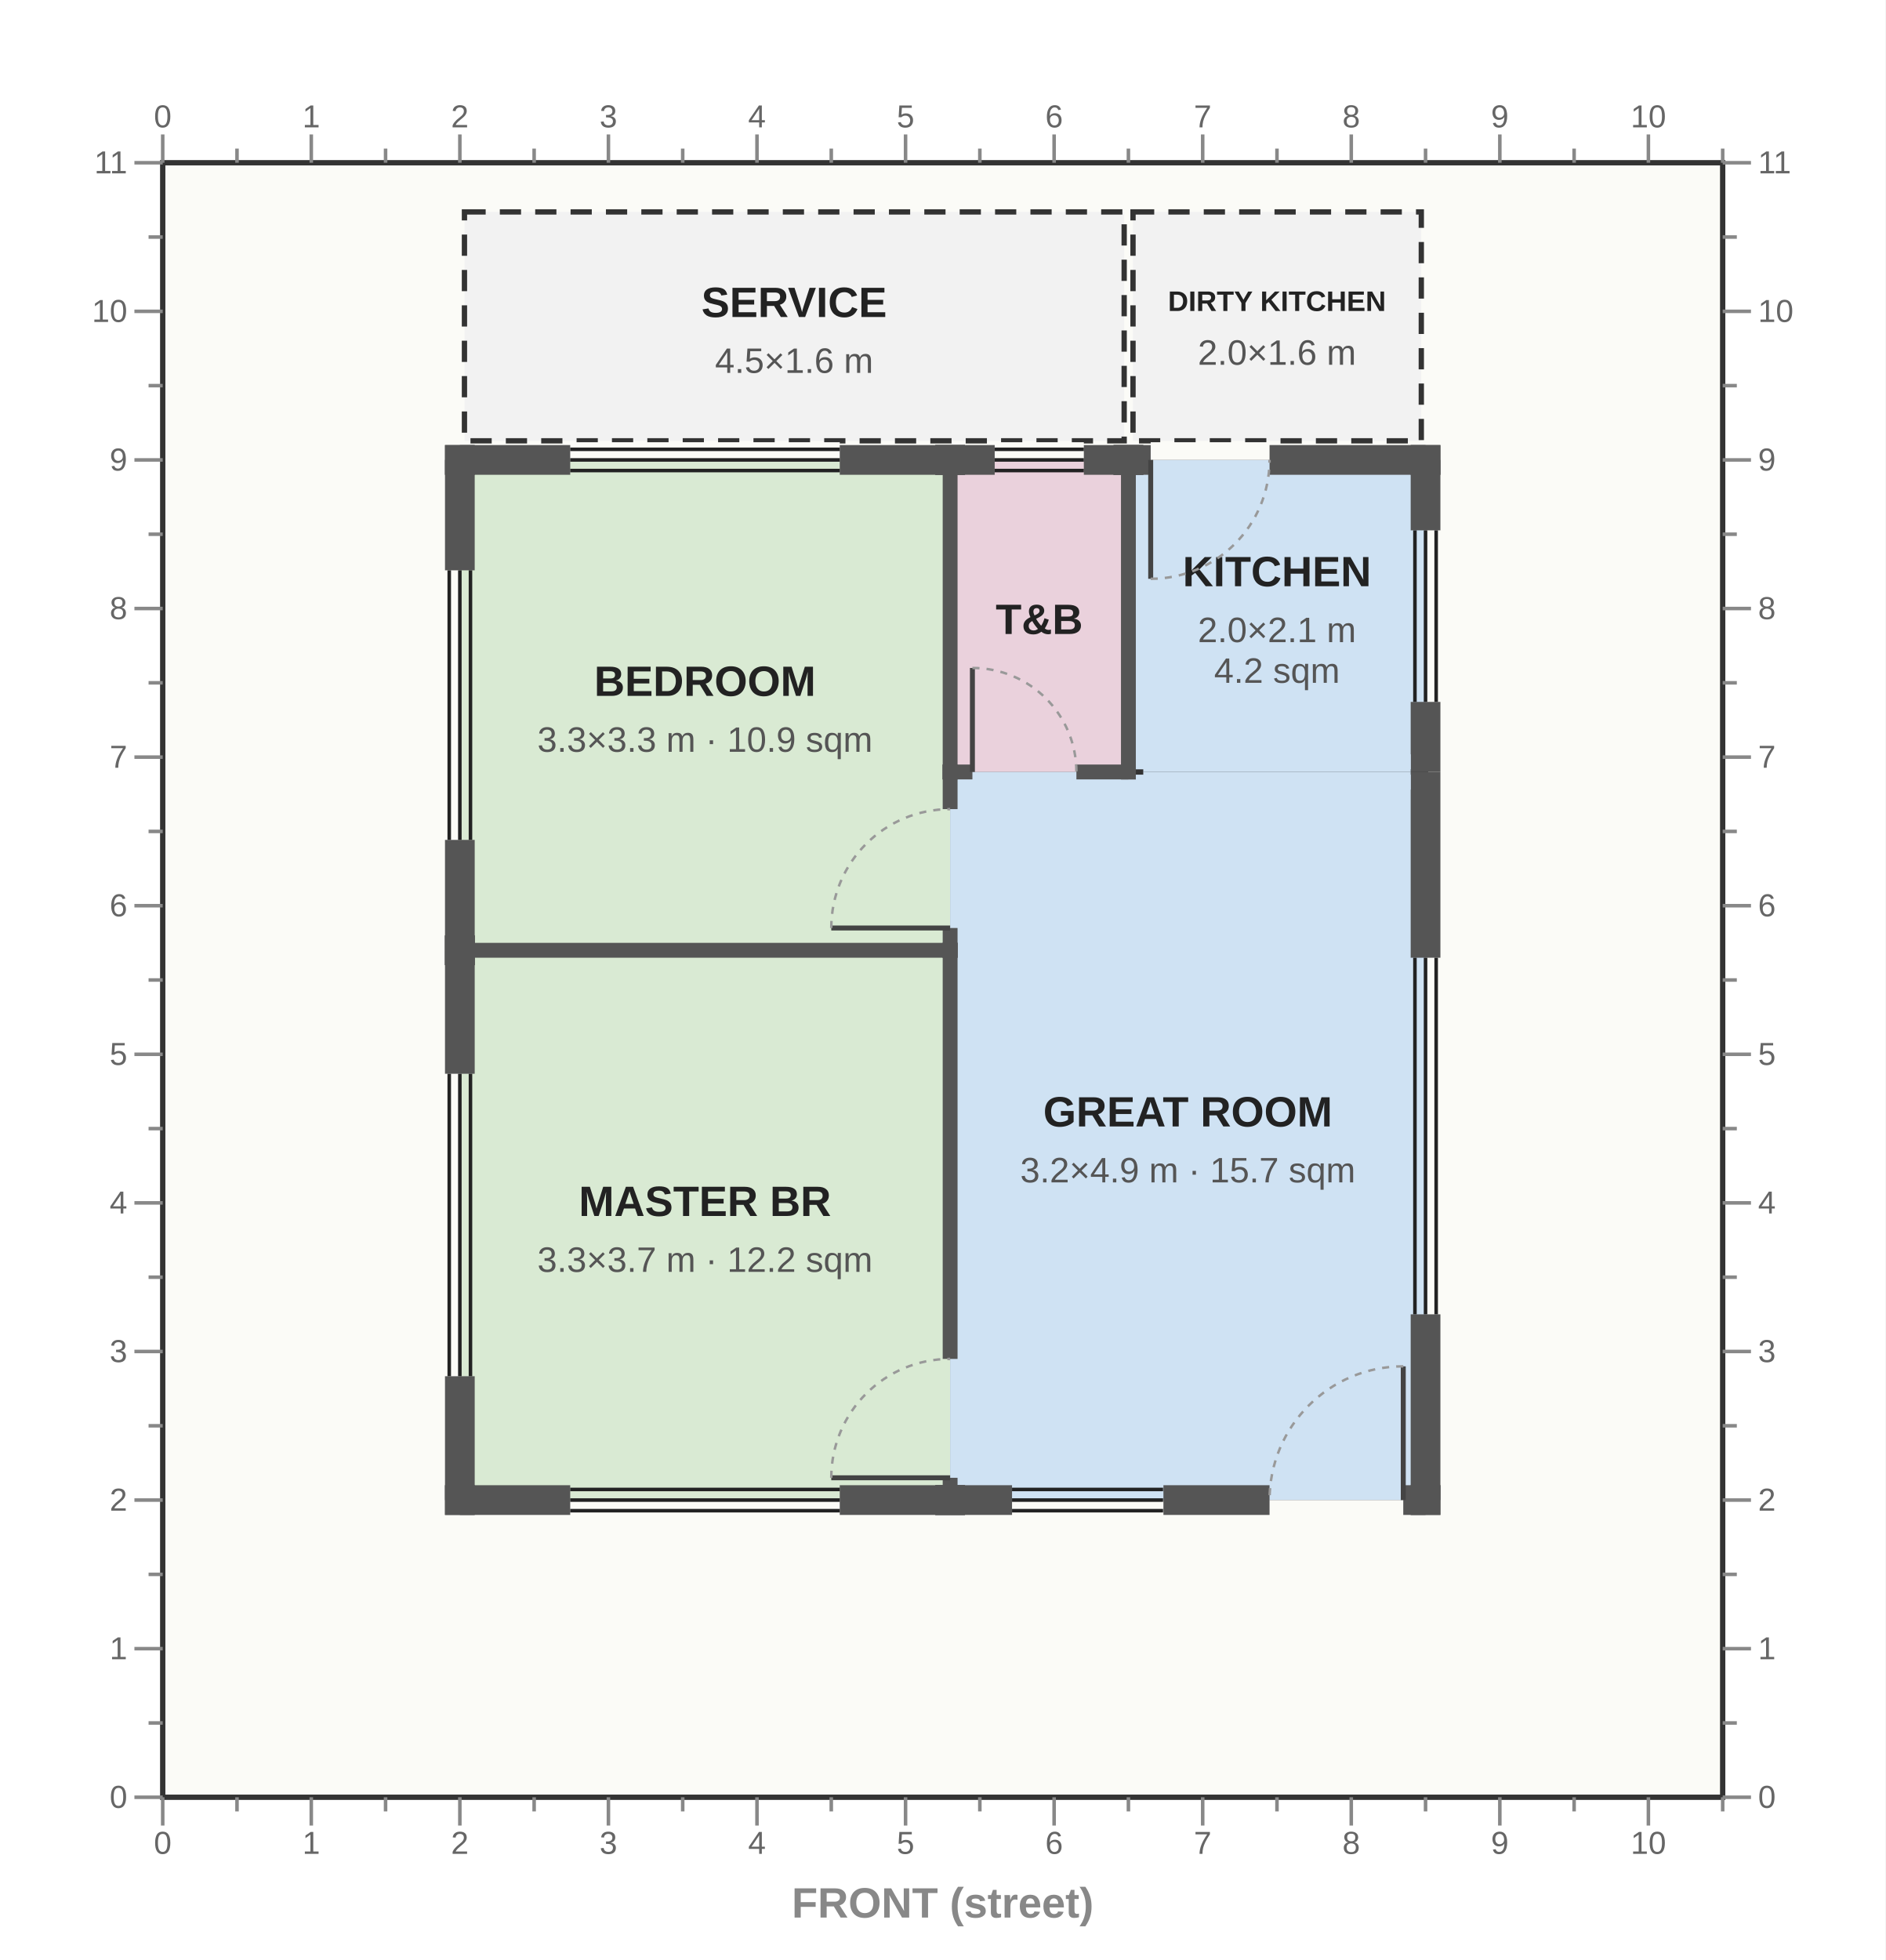
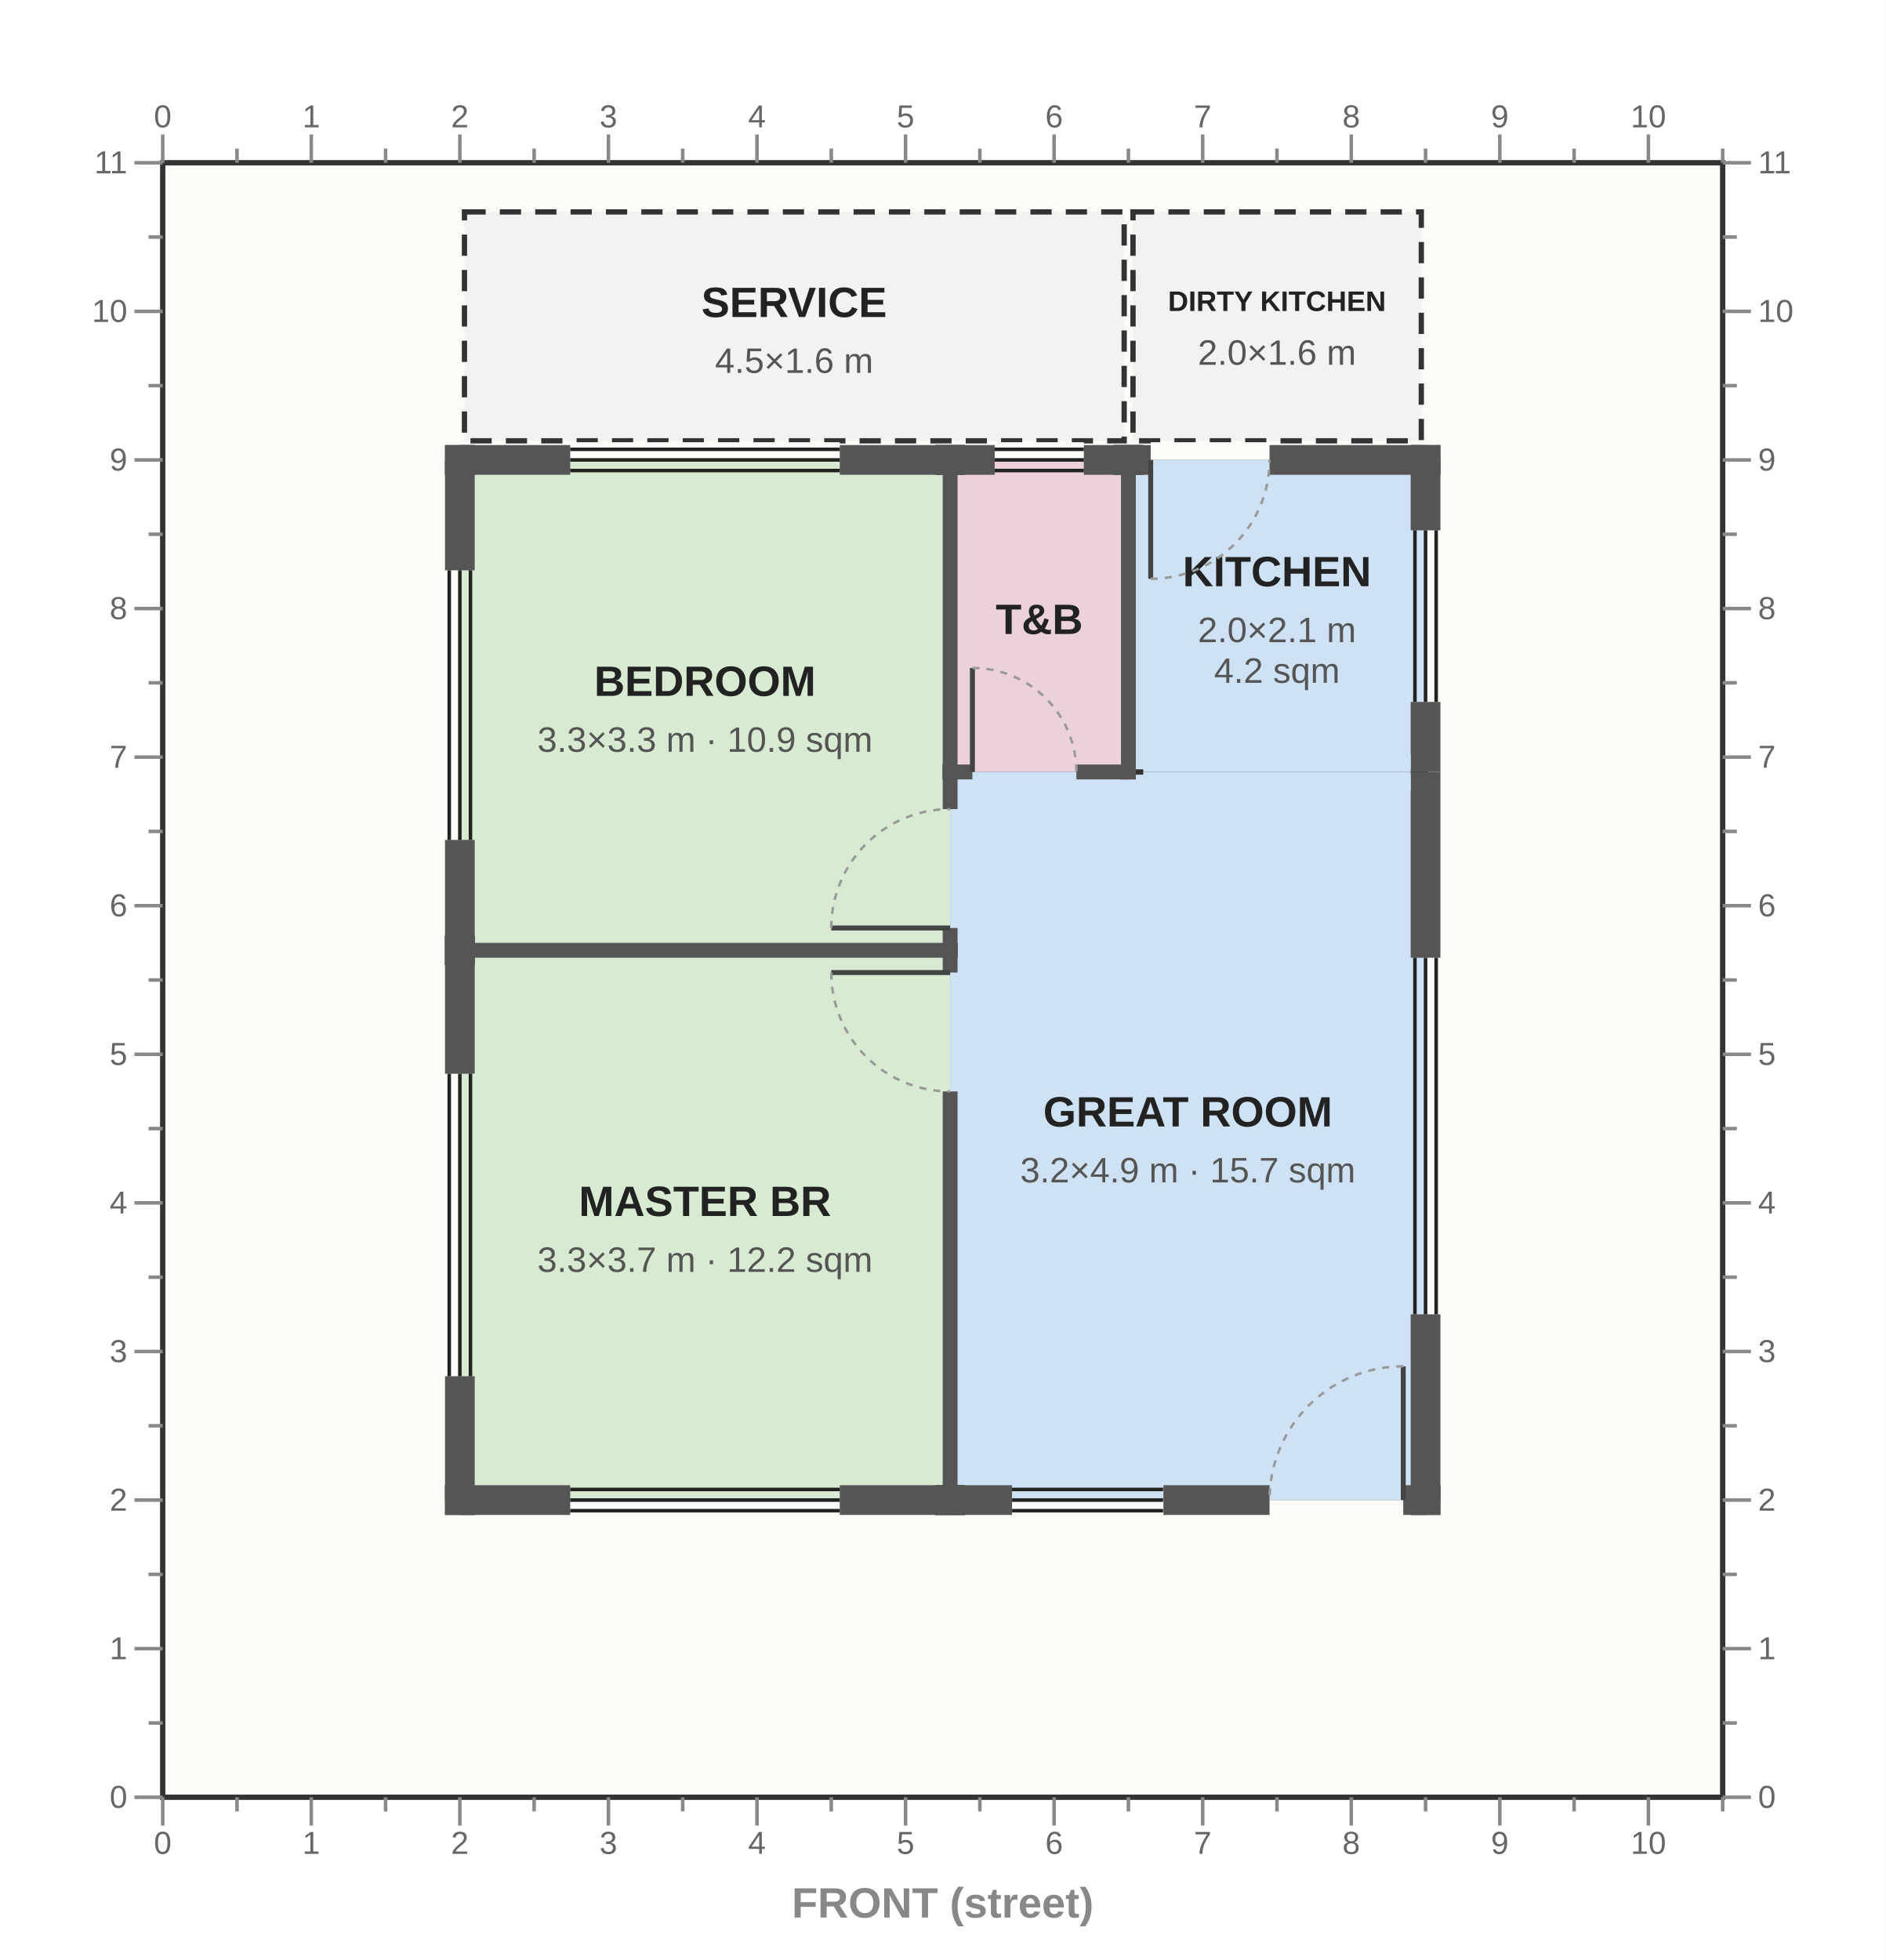
<svg xmlns="http://www.w3.org/2000/svg" width="533" height="554" viewBox="0 0 533 554">
  <rect x="0" y="0" width="533" height="554" fill="white" />
  <rect x="46.0" y="46.0" width="441.0" height="462.0" fill="#fbfbf7" stroke="#333" stroke-width="1.5" />
  <line x1="46.0" y1="46.0" x2="46.0" y2="38.0" stroke="#888" stroke-width="1" />
  <line x1="46.0" y1="508.0" x2="46.0" y2="516.0" stroke="#888" stroke-width="1" />
  <text x="46.0" y="36.0" text-anchor="middle" font-family="Arial" font-size="9" fill="#666">0</text>
  <text x="46.0" y="524.0" text-anchor="middle" font-family="Arial" font-size="9" fill="#666">0</text>
  <line x1="67.0" y1="46.0" x2="67.0" y2="42.0" stroke="#888" stroke-width="1" />
  <line x1="67.0" y1="508.0" x2="67.0" y2="512.0" stroke="#888" stroke-width="1" />
  <line x1="88.0" y1="46.0" x2="88.0" y2="38.0" stroke="#888" stroke-width="1" />
  <line x1="88.0" y1="508.0" x2="88.0" y2="516.0" stroke="#888" stroke-width="1" />
  <text x="88.0" y="36.0" text-anchor="middle" font-family="Arial" font-size="9" fill="#666">1</text>
  <text x="88.0" y="524.0" text-anchor="middle" font-family="Arial" font-size="9" fill="#666">1</text>
  <line x1="109.0" y1="46.0" x2="109.0" y2="42.0" stroke="#888" stroke-width="1" />
  <line x1="109.0" y1="508.0" x2="109.0" y2="512.0" stroke="#888" stroke-width="1" />
  <line x1="130.0" y1="46.0" x2="130.0" y2="38.0" stroke="#888" stroke-width="1" />
  <line x1="130.0" y1="508.0" x2="130.0" y2="516.0" stroke="#888" stroke-width="1" />
  <text x="130.0" y="36.0" text-anchor="middle" font-family="Arial" font-size="9" fill="#666">2</text>
  <text x="130.0" y="524.0" text-anchor="middle" font-family="Arial" font-size="9" fill="#666">2</text>
  <line x1="151.0" y1="46.0" x2="151.0" y2="42.0" stroke="#888" stroke-width="1" />
  <line x1="151.0" y1="508.0" x2="151.0" y2="512.0" stroke="#888" stroke-width="1" />
  <line x1="172.0" y1="46.0" x2="172.0" y2="38.0" stroke="#888" stroke-width="1" />
  <line x1="172.0" y1="508.0" x2="172.0" y2="516.0" stroke="#888" stroke-width="1" />
  <text x="172.0" y="36.0" text-anchor="middle" font-family="Arial" font-size="9" fill="#666">3</text>
  <text x="172.0" y="524.0" text-anchor="middle" font-family="Arial" font-size="9" fill="#666">3</text>
  <line x1="193.0" y1="46.0" x2="193.0" y2="42.0" stroke="#888" stroke-width="1" />
  <line x1="193.0" y1="508.0" x2="193.0" y2="512.0" stroke="#888" stroke-width="1" />
  <line x1="214.0" y1="46.0" x2="214.0" y2="38.0" stroke="#888" stroke-width="1" />
  <line x1="214.0" y1="508.0" x2="214.0" y2="516.0" stroke="#888" stroke-width="1" />
  <text x="214.0" y="36.0" text-anchor="middle" font-family="Arial" font-size="9" fill="#666">4</text>
  <text x="214.0" y="524.0" text-anchor="middle" font-family="Arial" font-size="9" fill="#666">4</text>
  <line x1="235.0" y1="46.0" x2="235.0" y2="42.0" stroke="#888" stroke-width="1" />
  <line x1="235.0" y1="508.0" x2="235.0" y2="512.0" stroke="#888" stroke-width="1" />
  <line x1="256.0" y1="46.0" x2="256.0" y2="38.0" stroke="#888" stroke-width="1" />
  <line x1="256.0" y1="508.0" x2="256.0" y2="516.0" stroke="#888" stroke-width="1" />
  <text x="256.0" y="36.0" text-anchor="middle" font-family="Arial" font-size="9" fill="#666">5</text>
  <text x="256.0" y="524.0" text-anchor="middle" font-family="Arial" font-size="9" fill="#666">5</text>
  <line x1="277.0" y1="46.0" x2="277.0" y2="42.0" stroke="#888" stroke-width="1" />
  <line x1="277.0" y1="508.0" x2="277.0" y2="512.0" stroke="#888" stroke-width="1" />
  <line x1="298.0" y1="46.0" x2="298.0" y2="38.0" stroke="#888" stroke-width="1" />
  <line x1="298.0" y1="508.0" x2="298.0" y2="516.0" stroke="#888" stroke-width="1" />
  <text x="298.0" y="36.0" text-anchor="middle" font-family="Arial" font-size="9" fill="#666">6</text>
  <text x="298.0" y="524.0" text-anchor="middle" font-family="Arial" font-size="9" fill="#666">6</text>
  <line x1="319.0" y1="46.0" x2="319.0" y2="42.0" stroke="#888" stroke-width="1" />
  <line x1="319.0" y1="508.0" x2="319.0" y2="512.0" stroke="#888" stroke-width="1" />
  <line x1="340.0" y1="46.0" x2="340.0" y2="38.0" stroke="#888" stroke-width="1" />
  <line x1="340.0" y1="508.0" x2="340.0" y2="516.0" stroke="#888" stroke-width="1" />
  <text x="340.0" y="36.0" text-anchor="middle" font-family="Arial" font-size="9" fill="#666">7</text>
  <text x="340.0" y="524.0" text-anchor="middle" font-family="Arial" font-size="9" fill="#666">7</text>
  <line x1="361.0" y1="46.0" x2="361.0" y2="42.0" stroke="#888" stroke-width="1" />
  <line x1="361.0" y1="508.0" x2="361.0" y2="512.0" stroke="#888" stroke-width="1" />
  <line x1="382.0" y1="46.0" x2="382.0" y2="38.0" stroke="#888" stroke-width="1" />
  <line x1="382.0" y1="508.0" x2="382.0" y2="516.0" stroke="#888" stroke-width="1" />
  <text x="382.0" y="36.0" text-anchor="middle" font-family="Arial" font-size="9" fill="#666">8</text>
  <text x="382.0" y="524.0" text-anchor="middle" font-family="Arial" font-size="9" fill="#666">8</text>
  <line x1="403.0" y1="46.0" x2="403.0" y2="42.0" stroke="#888" stroke-width="1" />
  <line x1="403.0" y1="508.0" x2="403.0" y2="512.0" stroke="#888" stroke-width="1" />
  <line x1="424.0" y1="46.0" x2="424.0" y2="38.0" stroke="#888" stroke-width="1" />
  <line x1="424.0" y1="508.0" x2="424.0" y2="516.0" stroke="#888" stroke-width="1" />
  <text x="424.0" y="36.0" text-anchor="middle" font-family="Arial" font-size="9" fill="#666">9</text>
  <text x="424.0" y="524.0" text-anchor="middle" font-family="Arial" font-size="9" fill="#666">9</text>
  <line x1="445.0" y1="46.0" x2="445.0" y2="42.0" stroke="#888" stroke-width="1" />
  <line x1="445.0" y1="508.0" x2="445.0" y2="512.0" stroke="#888" stroke-width="1" />
  <line x1="466.0" y1="46.0" x2="466.0" y2="38.0" stroke="#888" stroke-width="1" />
  <line x1="466.0" y1="508.0" x2="466.0" y2="516.0" stroke="#888" stroke-width="1" />
  <text x="466.0" y="36.0" text-anchor="middle" font-family="Arial" font-size="9" fill="#666">10</text>
  <text x="466.0" y="524.0" text-anchor="middle" font-family="Arial" font-size="9" fill="#666">10</text>
  <line x1="487.0" y1="46.0" x2="487.0" y2="42.0" stroke="#888" stroke-width="1" />
  <line x1="487.0" y1="508.0" x2="487.0" y2="512.0" stroke="#888" stroke-width="1" />
  <line x1="46.0" y1="508.0" x2="38.0" y2="508.0" stroke="#888" stroke-width="1" />
  <line x1="487.0" y1="508.0" x2="495.0" y2="508.0" stroke="#888" stroke-width="1" />
  <text x="36.0" y="511.0" text-anchor="end" font-family="Arial" font-size="9" fill="#666">0</text>
  <text x="497.0" y="511.0" text-anchor="start" font-family="Arial" font-size="9" fill="#666">0</text>
  <line x1="46.0" y1="487.0" x2="42.0" y2="487.0" stroke="#888" stroke-width="1" />
  <line x1="487.0" y1="487.0" x2="491.0" y2="487.0" stroke="#888" stroke-width="1" />
  <line x1="46.0" y1="466.0" x2="38.0" y2="466.0" stroke="#888" stroke-width="1" />
  <line x1="487.0" y1="466.0" x2="495.0" y2="466.0" stroke="#888" stroke-width="1" />
  <text x="36.0" y="469.0" text-anchor="end" font-family="Arial" font-size="9" fill="#666">1</text>
  <text x="497.0" y="469.0" text-anchor="start" font-family="Arial" font-size="9" fill="#666">1</text>
  <line x1="46.0" y1="445.0" x2="42.0" y2="445.0" stroke="#888" stroke-width="1" />
  <line x1="487.0" y1="445.0" x2="491.0" y2="445.0" stroke="#888" stroke-width="1" />
  <line x1="46.0" y1="424.0" x2="38.0" y2="424.0" stroke="#888" stroke-width="1" />
  <line x1="487.0" y1="424.0" x2="495.0" y2="424.0" stroke="#888" stroke-width="1" />
  <text x="36.0" y="427.0" text-anchor="end" font-family="Arial" font-size="9" fill="#666">2</text>
  <text x="497.0" y="427.0" text-anchor="start" font-family="Arial" font-size="9" fill="#666">2</text>
  <line x1="46.0" y1="403.0" x2="42.0" y2="403.0" stroke="#888" stroke-width="1" />
  <line x1="487.0" y1="403.0" x2="491.0" y2="403.0" stroke="#888" stroke-width="1" />
  <line x1="46.0" y1="382.0" x2="38.0" y2="382.0" stroke="#888" stroke-width="1" />
  <line x1="487.0" y1="382.0" x2="495.0" y2="382.0" stroke="#888" stroke-width="1" />
  <text x="36.0" y="385.0" text-anchor="end" font-family="Arial" font-size="9" fill="#666">3</text>
  <text x="497.0" y="385.0" text-anchor="start" font-family="Arial" font-size="9" fill="#666">3</text>
  <line x1="46.0" y1="361.0" x2="42.0" y2="361.0" stroke="#888" stroke-width="1" />
  <line x1="487.0" y1="361.0" x2="491.0" y2="361.0" stroke="#888" stroke-width="1" />
  <line x1="46.0" y1="340.0" x2="38.0" y2="340.0" stroke="#888" stroke-width="1" />
  <line x1="487.0" y1="340.0" x2="495.0" y2="340.0" stroke="#888" stroke-width="1" />
  <text x="36.0" y="343.0" text-anchor="end" font-family="Arial" font-size="9" fill="#666">4</text>
  <text x="497.0" y="343.0" text-anchor="start" font-family="Arial" font-size="9" fill="#666">4</text>
  <line x1="46.0" y1="319.0" x2="42.0" y2="319.0" stroke="#888" stroke-width="1" />
  <line x1="487.0" y1="319.0" x2="491.0" y2="319.0" stroke="#888" stroke-width="1" />
  <line x1="46.0" y1="298.0" x2="38.0" y2="298.0" stroke="#888" stroke-width="1" />
  <line x1="487.0" y1="298.0" x2="495.0" y2="298.0" stroke="#888" stroke-width="1" />
  <text x="36.0" y="301.0" text-anchor="end" font-family="Arial" font-size="9" fill="#666">5</text>
  <text x="497.0" y="301.0" text-anchor="start" font-family="Arial" font-size="9" fill="#666">5</text>
  <line x1="46.0" y1="277.0" x2="42.0" y2="277.0" stroke="#888" stroke-width="1" />
  <line x1="487.0" y1="277.0" x2="491.0" y2="277.0" stroke="#888" stroke-width="1" />
  <line x1="46.0" y1="256.0" x2="38.0" y2="256.0" stroke="#888" stroke-width="1" />
  <line x1="487.0" y1="256.0" x2="495.0" y2="256.0" stroke="#888" stroke-width="1" />
  <text x="36.0" y="259.0" text-anchor="end" font-family="Arial" font-size="9" fill="#666">6</text>
  <text x="497.0" y="259.0" text-anchor="start" font-family="Arial" font-size="9" fill="#666">6</text>
  <line x1="46.0" y1="235.0" x2="42.0" y2="235.0" stroke="#888" stroke-width="1" />
  <line x1="487.0" y1="235.0" x2="491.0" y2="235.0" stroke="#888" stroke-width="1" />
  <line x1="46.0" y1="214.0" x2="38.0" y2="214.0" stroke="#888" stroke-width="1" />
  <line x1="487.0" y1="214.0" x2="495.0" y2="214.0" stroke="#888" stroke-width="1" />
  <text x="36.0" y="217.0" text-anchor="end" font-family="Arial" font-size="9" fill="#666">7</text>
  <text x="497.0" y="217.0" text-anchor="start" font-family="Arial" font-size="9" fill="#666">7</text>
  <line x1="46.0" y1="193.0" x2="42.0" y2="193.0" stroke="#888" stroke-width="1" />
  <line x1="487.0" y1="193.0" x2="491.0" y2="193.0" stroke="#888" stroke-width="1" />
  <line x1="46.0" y1="172.0" x2="38.0" y2="172.0" stroke="#888" stroke-width="1" />
  <line x1="487.0" y1="172.0" x2="495.0" y2="172.0" stroke="#888" stroke-width="1" />
  <text x="36.0" y="175.0" text-anchor="end" font-family="Arial" font-size="9" fill="#666">8</text>
  <text x="497.0" y="175.0" text-anchor="start" font-family="Arial" font-size="9" fill="#666">8</text>
  <line x1="46.0" y1="151.0" x2="42.0" y2="151.0" stroke="#888" stroke-width="1" />
  <line x1="487.0" y1="151.0" x2="491.0" y2="151.0" stroke="#888" stroke-width="1" />
  <line x1="46.0" y1="130.0" x2="38.0" y2="130.0" stroke="#888" stroke-width="1" />
  <line x1="487.0" y1="130.0" x2="495.0" y2="130.0" stroke="#888" stroke-width="1" />
  <text x="36.0" y="133.0" text-anchor="end" font-family="Arial" font-size="9" fill="#666">9</text>
  <text x="497.0" y="133.0" text-anchor="start" font-family="Arial" font-size="9" fill="#666">9</text>
  <line x1="46.0" y1="109.0" x2="42.0" y2="109.0" stroke="#888" stroke-width="1" />
  <line x1="487.0" y1="109.0" x2="491.0" y2="109.0" stroke="#888" stroke-width="1" />
  <line x1="46.0" y1="88.0" x2="38.0" y2="88.0" stroke="#888" stroke-width="1" />
  <line x1="487.0" y1="88.0" x2="495.0" y2="88.0" stroke="#888" stroke-width="1" />
  <text x="36.0" y="91.0" text-anchor="end" font-family="Arial" font-size="9" fill="#666">10</text>
  <text x="497.0" y="91.0" text-anchor="start" font-family="Arial" font-size="9" fill="#666">10</text>
  <line x1="46.0" y1="67.0" x2="42.0" y2="67.0" stroke="#888" stroke-width="1" />
  <line x1="487.0" y1="67.0" x2="491.0" y2="67.0" stroke="#888" stroke-width="1" />
  <line x1="46.0" y1="46.0" x2="38.0" y2="46.0" stroke="#888" stroke-width="1" />
  <line x1="487.0" y1="46.0" x2="495.0" y2="46.0" stroke="#888" stroke-width="1" />
  <text x="36.0" y="49.0" text-anchor="end" font-family="Arial" font-size="9" fill="#666">11</text>
  <text x="497.0" y="49.0" text-anchor="start" font-family="Arial" font-size="9" fill="#666">11</text>
  <rect x="130.0" y="130.0" width="273.0" height="294.0" fill="none" stroke="#9aa" stroke-width="1" stroke-dasharray="3 3" />
  <rect x="320.3" y="59.9" width="81.5" height="64.7" fill="#f2f2f2" stroke="#333" stroke-width="1.5" stroke-dasharray="6 4" />
  <text x="361.0" y="87.9" text-anchor="middle" font-family="Arial" font-size="8" font-weight="bold" fill="#222">DIRTY KITCHEN</text>
  <text x="361.0" y="103.1" text-anchor="middle" font-family="Arial" font-size="10" fill="#555">2.0×1.6 m</text>
  <rect x="131.3" y="59.9" width="186.5" height="64.7" fill="#f2f2f2" stroke="#333" stroke-width="1.5" stroke-dasharray="6 4" />
  <text x="224.5" y="89.6" text-anchor="middle" font-family="Arial" font-size="12" font-weight="bold" fill="#222">SERVICE</text>
  <text x="224.5" y="105.4" text-anchor="middle" font-family="Arial" font-size="10" fill="#555">4.5×1.6 m</text>
  <rect x="130.0" y="268.6" width="138.6" height="155.4" fill="#d9ead3" stroke="#333" stroke-width="1.5" />
  <text x="199.3" y="343.7" text-anchor="middle" font-family="Arial" font-size="12" font-weight="bold" fill="#222">MASTER BR</text>
  <text x="199.3" y="359.5" text-anchor="middle" font-family="Arial" font-size="10" fill="#555">3.3×3.7 m · 12.2 sqm</text>
  <rect x="130.0" y="130.0" width="138.6" height="138.6" fill="#d9ead3" stroke="#333" stroke-width="1.5" />
  <text x="199.3" y="196.7" text-anchor="middle" font-family="Arial" font-size="12" font-weight="bold" fill="#222">BEDROOM</text>
  <text x="199.3" y="212.5" text-anchor="middle" font-family="Arial" font-size="10" fill="#555">3.3×3.3 m · 10.9 sqm</text>
  <rect x="268.6" y="130.0" width="50.4" height="88.2" fill="#ead1dc" stroke="#333" stroke-width="1.5" />
  <text x="293.8" y="179.2" text-anchor="middle" font-family="Arial" font-size="12" font-weight="bold" fill="#222">T&amp;B</text>
  <rect x="268.6" y="218.2" width="134.4" height="205.8" fill="#cfe2f3" stroke="#333" stroke-width="1.5" />
  <text x="335.8" y="318.4" text-anchor="middle" font-family="Arial" font-size="12" font-weight="bold" fill="#222">GREAT ROOM</text>
  <text x="335.8" y="334.2" text-anchor="middle" font-family="Arial" font-size="10" fill="#555">3.2×4.9 m · 15.7 sqm</text>
  <rect x="319.0" y="130.0" width="84.0" height="88.2" fill="#cfe2f3" stroke="#333" stroke-width="1.5" />
  <text x="361.0" y="165.7" text-anchor="middle" font-family="Arial" font-size="12" font-weight="bold" fill="#222">KITCHEN</text>
  <text x="361.0" y="181.5" text-anchor="middle" font-family="Arial" font-size="10" fill="#555">2.0×2.1 m</text>
  <text x="361.0" y="193.0" text-anchor="middle" font-family="Arial" font-size="10" fill="#555">4.2 sqm</text>
  <text x="266.5" y="542.0" text-anchor="middle" font-family="Arial" font-size="12" font-weight="bold" fill="#888">FRONT (street)</text>
  <rect x="130.00" y="266.50" width="138.60" height="4.20" fill="#555" stroke="none" />
  <rect x="266.50" y="268.60" width="4.20" height="155.40" fill="#555" stroke="none" />
  <rect x="266.50" y="130.00" width="4.20" height="88.20" fill="#555" stroke="none" />
  <rect x="266.50" y="218.20" width="4.20" height="50.40" fill="#555" stroke="none" />
  <rect x="268.60" y="216.10" width="50.40" height="4.20" fill="#555" stroke="none" />
  <rect x="316.90" y="130.00" width="4.20" height="88.20" fill="#555" stroke="none" />
  <rect x="130.00" y="419.80" width="138.60" height="8.40" fill="#555" stroke="none" />
  <rect x="125.80" y="268.60" width="8.40" height="155.40" fill="#555" stroke="none" />
  <rect x="130.00" y="125.80" width="138.60" height="8.40" fill="#555" stroke="none" />
  <rect x="125.80" y="130.00" width="8.40" height="138.60" fill="#555" stroke="none" />
  <rect x="268.60" y="125.80" width="50.40" height="8.40" fill="#555" stroke="none" />
  <rect x="268.60" y="419.80" width="134.40" height="8.40" fill="#555" stroke="none" />
  <rect x="398.80" y="218.20" width="8.40" height="205.80" fill="#555" stroke="none" />
  <rect x="319.00" y="125.80" width="84.00" height="8.40" fill="#555" stroke="none" />
  <rect x="398.80" y="130.00" width="8.40" height="88.20" fill="#555" stroke="none" />
  <rect x="125.80" y="264.40" width="8.40" height="8.40" fill="#555" stroke="none" />
  <rect x="266.50" y="266.50" width="4.20" height="4.20" fill="#555" stroke="none" />
  <rect x="264.40" y="419.80" width="8.40" height="8.40" fill="#555" stroke="none" />
  <rect x="266.50" y="266.50" width="4.20" height="4.20" fill="#555" stroke="none" />
  <rect x="266.50" y="216.10" width="4.20" height="4.20" fill="#555" stroke="none" />
  <rect x="264.40" y="125.80" width="8.40" height="8.40" fill="#555" stroke="none" />
  <rect x="266.50" y="266.50" width="4.20" height="4.20" fill="#555" stroke="none" />
  <rect x="266.50" y="216.10" width="4.20" height="4.20" fill="#555" stroke="none" />
  <rect x="266.50" y="216.10" width="4.20" height="4.20" fill="#555" stroke="none" />
  <rect x="316.90" y="216.10" width="4.20" height="4.20" fill="#555" stroke="none" />
  <rect x="316.90" y="216.10" width="4.20" height="4.20" fill="#555" stroke="none" />
  <rect x="314.80" y="125.80" width="8.40" height="8.40" fill="#555" stroke="none" />
  <rect x="125.80" y="419.80" width="8.40" height="8.40" fill="#555" stroke="none" />
  <rect x="264.40" y="419.80" width="8.40" height="8.40" fill="#555" stroke="none" />
  <rect x="125.80" y="419.80" width="8.40" height="8.40" fill="#555" stroke="none" />
  <rect x="125.80" y="264.40" width="8.40" height="8.40" fill="#555" stroke="none" />
  <rect x="125.80" y="125.80" width="8.40" height="8.40" fill="#555" stroke="none" />
  <rect x="264.40" y="125.80" width="8.40" height="8.40" fill="#555" stroke="none" />
  <rect x="125.80" y="264.40" width="8.40" height="8.40" fill="#555" stroke="none" />
  <rect x="125.80" y="125.80" width="8.40" height="8.40" fill="#555" stroke="none" />
  <rect x="264.40" y="125.80" width="8.40" height="8.40" fill="#555" stroke="none" />
  <rect x="314.80" y="125.80" width="8.40" height="8.40" fill="#555" stroke="none" />
  <rect x="264.40" y="419.80" width="8.40" height="8.40" fill="#555" stroke="none" />
  <rect x="398.80" y="419.80" width="8.40" height="8.40" fill="#555" stroke="none" />
  <rect x="398.80" y="419.80" width="8.40" height="8.40" fill="#555" stroke="none" />
  <rect x="314.80" y="125.80" width="8.40" height="8.40" fill="#555" stroke="none" />
  <rect x="398.80" y="125.80" width="8.40" height="8.40" fill="#555" stroke="none" />
  <rect x="398.80" y="125.80" width="8.40" height="8.40" fill="#555" stroke="none" />
  <rect x="323.2" y="213.2" width="75.6" height="5.0" fill="#cfe2f3" stroke="none" />
  <rect x="323.2" y="218.2" width="75.6" height="5.0" fill="#cfe2f3" stroke="none" />
-   <rect x="263.6" y="384.1" width="5.0" height="33.6" fill="#d9ead3" stroke="none" />
-   <rect x="268.6" y="384.1" width="5.0" height="33.6" fill="#cfe2f3" stroke="none" />
-   <line x1="268.6" y1="417.7" x2="235.0" y2="417.7" stroke="#444" stroke-width="1.4" />
-   <path d="M 235.0 417.7 A 33.6 33.6 0 0 1 268.6 384.1" fill="none" stroke="#999" stroke-width="0.7" stroke-dasharray="2 2" />
+   <rect x="263.6" y="274.9" width="5.0" height="33.6" fill="#d9ead3" stroke="none" />
+   <rect x="268.6" y="274.9" width="5.0" height="33.6" fill="#cfe2f3" stroke="none" />
+   <line x1="268.6" y1="274.9" x2="235.0" y2="274.9" stroke="#444" stroke-width="1.4" />
+   <path d="M 235.0 274.9 A 33.6 33.6 0 0 0 268.6 308.5" fill="none" stroke="#999" stroke-width="0.7" stroke-dasharray="2 2" />
  <rect x="263.6" y="228.7" width="5.0" height="33.6" fill="#d9ead3" stroke="none" />
  <rect x="268.6" y="228.7" width="5.0" height="33.6" fill="#cfe2f3" stroke="none" />
  <line x1="268.6" y1="262.3" x2="235.0" y2="262.3" stroke="#444" stroke-width="1.4" />
  <path d="M 235.0 262.3 A 33.6 33.6 0 0 1 268.6 228.7" fill="none" stroke="#999" stroke-width="0.7" stroke-dasharray="2 2" />
  <rect x="274.9" y="213.2" width="29.4" height="5.0" fill="#ead1dc" stroke="none" />
  <rect x="274.9" y="218.2" width="29.4" height="5.0" fill="#cfe2f3" stroke="none" />
  <line x1="274.9" y1="218.2" x2="274.9" y2="188.8" stroke="#444" stroke-width="1.4" />
  <path d="M 274.9 188.8 A 29.4 29.4 0 0 1 304.3 218.2" fill="none" stroke="#999" stroke-width="0.7" stroke-dasharray="2 2" />
  <rect x="358.9" y="419.0" width="37.8" height="5.0" fill="#cfe2f3" stroke="none" />
  <rect x="358.9" y="424.0" width="37.8" height="5.0" fill="#fbfbf7" stroke="none" />
  <line x1="396.7" y1="424.0" x2="396.7" y2="386.2" stroke="#444" stroke-width="1.4" />
  <path d="M 396.7 386.2 A 37.8 37.8 0 0 0 358.9 424.0" fill="none" stroke="#999" stroke-width="0.7" stroke-dasharray="2 2" />
  <rect x="325.3" y="130.0" width="33.6" height="5.0" fill="#cfe2f3" stroke="none" />
  <rect x="325.3" y="125.0" width="33.6" height="5.0" fill="#fbfbf7" stroke="none" />
  <line x1="325.3" y1="130.0" x2="325.3" y2="163.6" stroke="#444" stroke-width="1.4" />
  <path d="M 325.3 163.6 A 33.6 33.6 0 0 0 358.9 130.0" fill="none" stroke="#999" stroke-width="0.7" stroke-dasharray="2 2" />
  <rect x="130.0" y="303.5" width="5.0" height="85.5" fill="#d9ead3" stroke="none" />
  <rect x="125.0" y="303.5" width="5.0" height="85.5" fill="#fbfbf7" stroke="none" />
  <line x1="127.0" y1="389.0" x2="127.0" y2="303.5" stroke="#222" stroke-width="1.0" />
  <line x1="130.0" y1="389.0" x2="130.0" y2="303.5" stroke="#222" stroke-width="1.0" />
  <line x1="133.0" y1="389.0" x2="133.0" y2="303.5" stroke="#222" stroke-width="1.0" />
  <rect x="161.2" y="419.0" width="76.2" height="5.0" fill="#d9ead3" stroke="none" />
  <rect x="161.2" y="424.0" width="76.2" height="5.0" fill="#fbfbf7" stroke="none" />
  <line x1="161.2" y1="421.0" x2="237.4" y2="421.0" stroke="#222" stroke-width="1.0" />
  <line x1="161.2" y1="424.0" x2="237.4" y2="424.0" stroke="#222" stroke-width="1.0" />
  <line x1="161.2" y1="427.0" x2="237.4" y2="427.0" stroke="#222" stroke-width="1.0" />
  <rect x="130.0" y="161.2" width="5.0" height="76.2" fill="#d9ead3" stroke="none" />
  <rect x="125.0" y="161.2" width="5.0" height="76.2" fill="#fbfbf7" stroke="none" />
  <line x1="127.0" y1="237.4" x2="127.0" y2="161.2" stroke="#222" stroke-width="1.0" />
  <line x1="130.0" y1="237.4" x2="130.0" y2="161.2" stroke="#222" stroke-width="1.0" />
  <line x1="133.0" y1="237.4" x2="133.0" y2="161.2" stroke="#222" stroke-width="1.0" />
  <rect x="161.2" y="130.0" width="76.2" height="5.0" fill="#d9ead3" stroke="none" />
  <rect x="161.2" y="125.0" width="76.2" height="5.0" fill="#fbfbf7" stroke="none" />
  <line x1="161.2" y1="127.0" x2="237.4" y2="127.0" stroke="#222" stroke-width="1.0" />
  <line x1="161.2" y1="130.0" x2="237.4" y2="130.0" stroke="#222" stroke-width="1.0" />
  <line x1="161.2" y1="133.0" x2="237.4" y2="133.0" stroke="#222" stroke-width="1.0" />
  <rect x="281.2" y="130.0" width="25.2" height="5.0" fill="#ead1dc" stroke="none" />
  <rect x="281.2" y="125.0" width="25.2" height="5.0" fill="#fbfbf7" stroke="none" />
  <line x1="281.2" y1="127.0" x2="306.4" y2="127.0" stroke="#222" stroke-width="1.0" />
  <line x1="281.2" y1="130.0" x2="306.4" y2="130.0" stroke="#222" stroke-width="1.0" />
  <line x1="281.2" y1="133.0" x2="306.4" y2="133.0" stroke="#222" stroke-width="1.0" />
  <rect x="398.0" y="270.7" width="5.0" height="100.8" fill="#cfe2f3" stroke="none" />
  <rect x="403.0" y="270.7" width="5.0" height="100.8" fill="#fbfbf7" stroke="none" />
  <line x1="400.0" y1="371.5" x2="400.0" y2="270.7" stroke="#222" stroke-width="1.0" />
  <line x1="403.0" y1="371.5" x2="403.0" y2="270.7" stroke="#222" stroke-width="1.0" />
  <line x1="406.0" y1="371.5" x2="406.0" y2="270.7" stroke="#222" stroke-width="1.0" />
  <rect x="286.1" y="419.0" width="42.8" height="5.0" fill="#cfe2f3" stroke="none" />
  <rect x="286.1" y="424.0" width="42.8" height="5.0" fill="#fbfbf7" stroke="none" />
  <line x1="286.1" y1="421.0" x2="328.8" y2="421.0" stroke="#222" stroke-width="1.0" />
  <line x1="286.1" y1="424.0" x2="328.8" y2="424.0" stroke="#222" stroke-width="1.0" />
  <line x1="286.1" y1="427.0" x2="328.8" y2="427.0" stroke="#222" stroke-width="1.0" />
  <rect x="398.0" y="149.9" width="5.0" height="48.5" fill="#cfe2f3" stroke="none" />
  <rect x="403.0" y="149.9" width="5.0" height="48.5" fill="#fbfbf7" stroke="none" />
  <line x1="400.0" y1="198.4" x2="400.0" y2="149.9" stroke="#222" stroke-width="1.0" />
  <line x1="403.0" y1="198.4" x2="403.0" y2="149.9" stroke="#222" stroke-width="1.0" />
  <line x1="406.0" y1="198.4" x2="406.0" y2="149.9" stroke="#222" stroke-width="1.0" />
</svg>
